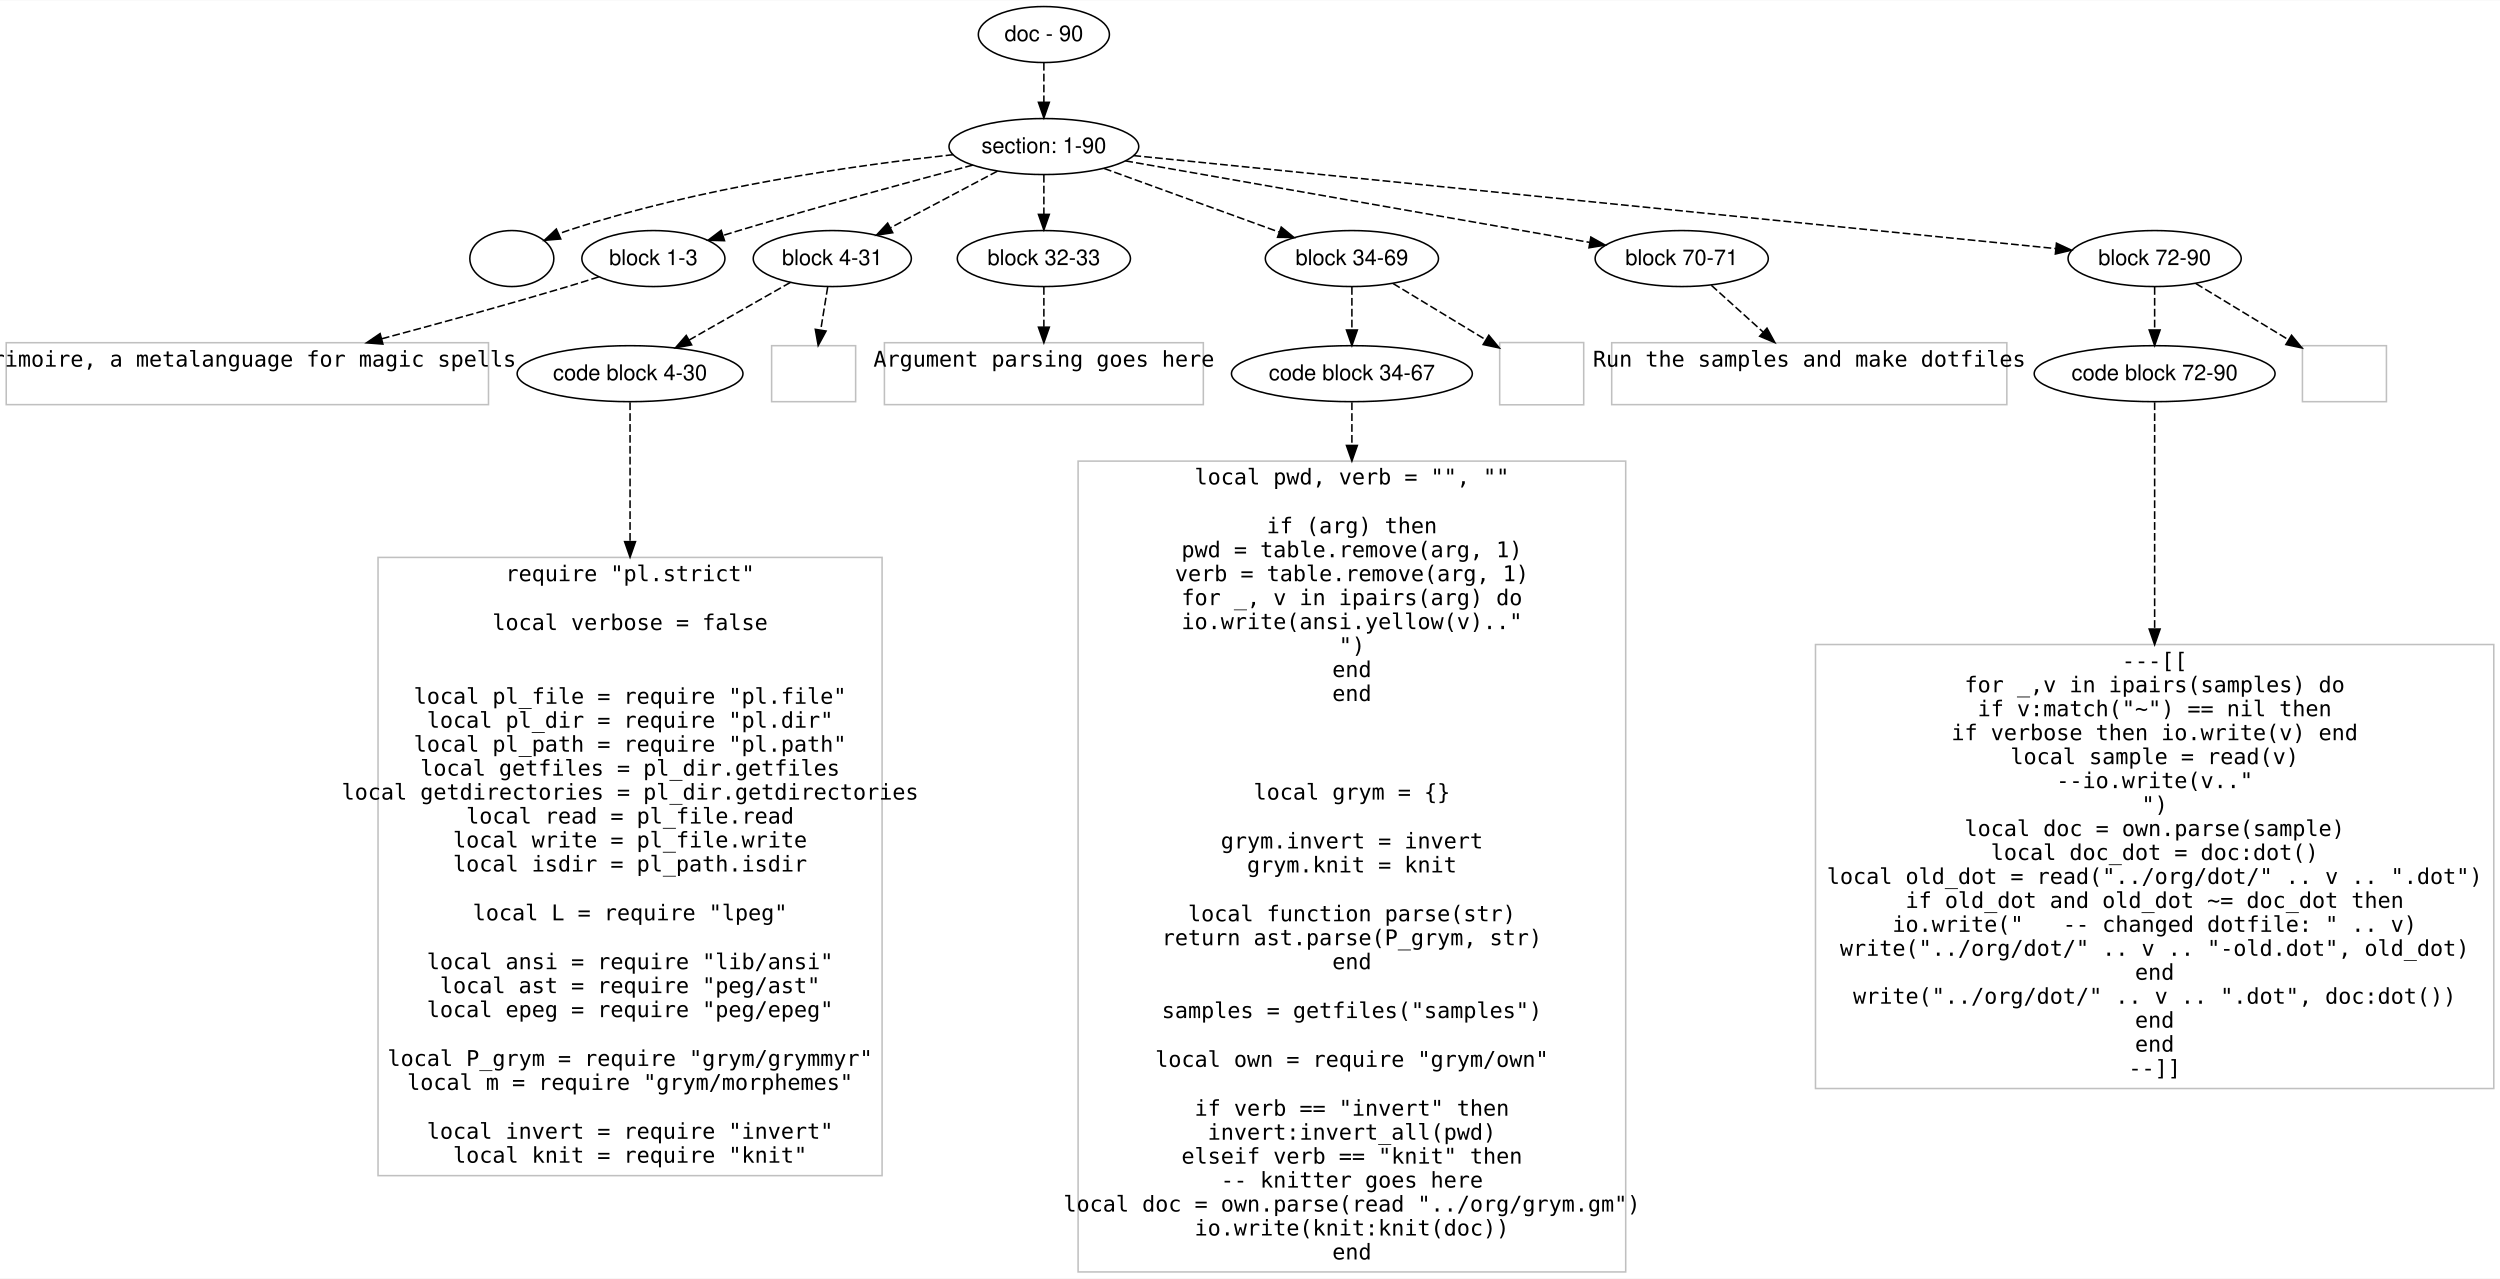
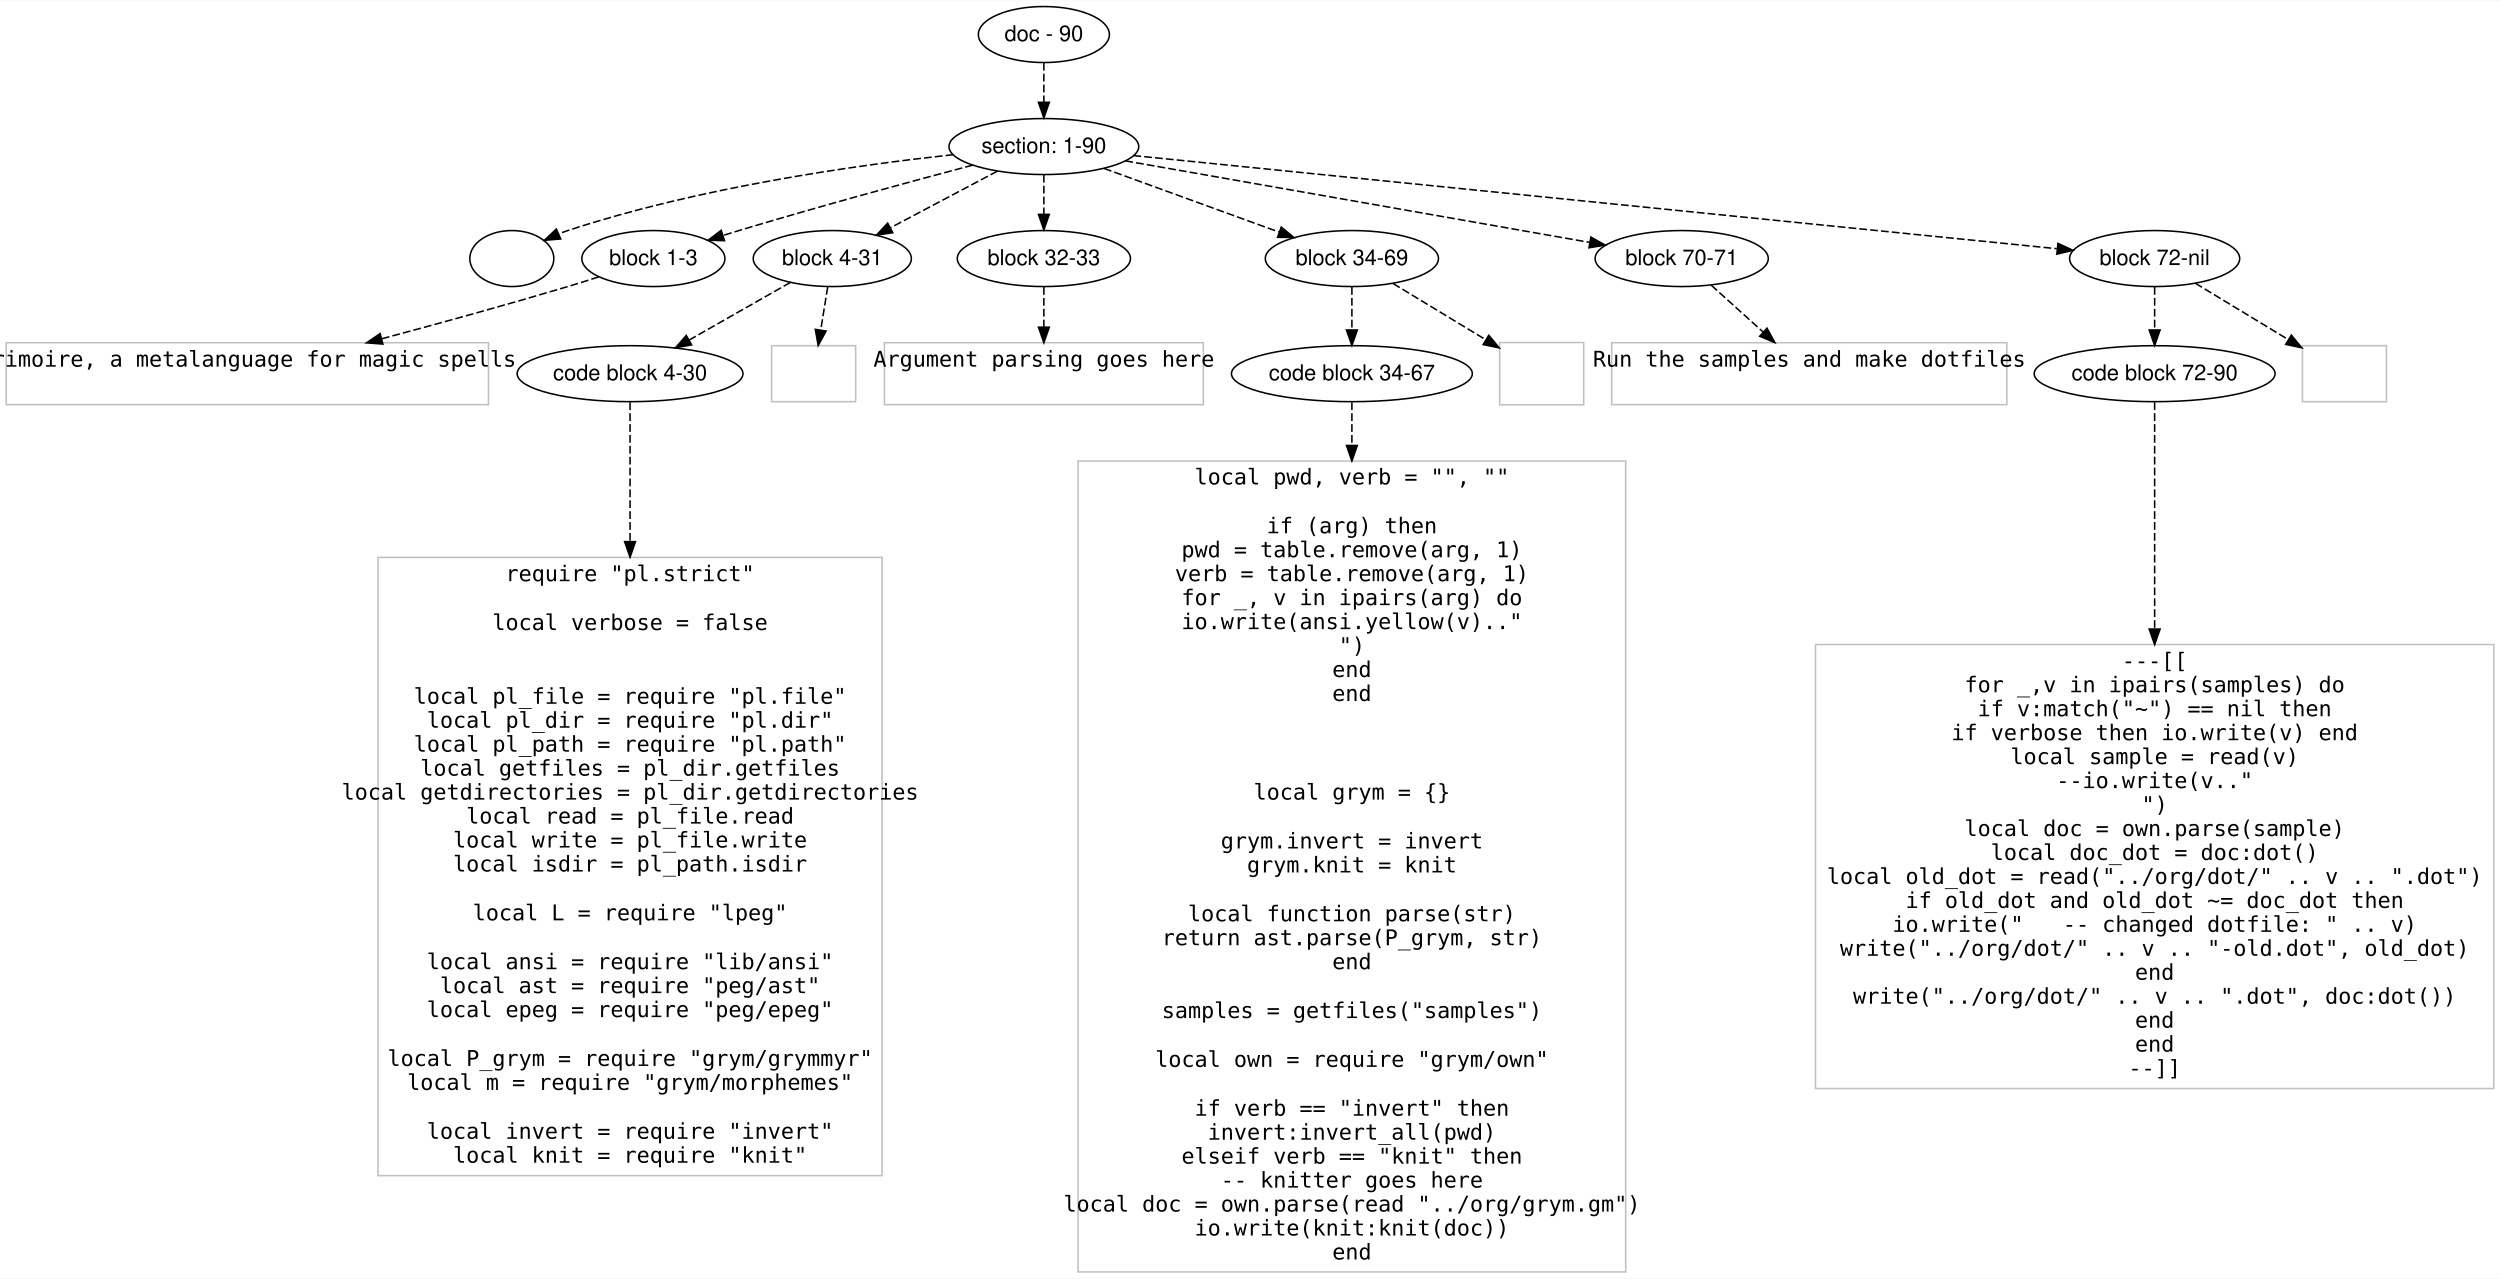
<svg xmlns="http://www.w3.org/2000/svg" width="1607pt" height="822pt" viewBox="0.00 0.00 1607.00 821.60">
  <g id="graph0" class="graph" transform="scale(1 1) rotate(0) translate(4 817.6007)">
    <polygon fill="#ffffff" stroke="transparent" points="-4,4 -4,-817.601 1603,-817.601 1603,4 -4,4" />
    <g id="node1" class="node">
      <ellipse fill="none" stroke="#000000" cx="667" cy="-795.601" rx="42.122" ry="18" />
      <text text-anchor="middle" x="667" y="-791.401" font-family="Helvetica,sans-Serif" font-size="14.00" fill="#000000">doc - 90</text>
    </g>
    <g id="node2" class="node">
      <ellipse fill="none" stroke="#000000" cx="667" cy="-723.601" rx="60.983" ry="18" />
      <text text-anchor="middle" x="667" y="-719.401" font-family="Helvetica,sans-Serif" font-size="14.00" fill="#000000">section: 1-90</text>
    </g>
    <g id="edge1" class="edge">
      <path fill="none" stroke="#000000" stroke-dasharray="5,2" d="M667,-777.432C667,-769.732 667,-760.575 667,-752.017" />
      <polygon fill="#000000" stroke="#000000" points="670.5,-752.014 667,-742.014 663.5,-752.014 670.5,-752.014" />
    </g>
    <g id="node3" class="node">
      <ellipse fill="none" stroke="#000000" cx="325" cy="-651.601" rx="27" ry="18" />
    </g>
    <g id="edge2" class="edge">
      <path fill="none" stroke="#000000" stroke-dasharray="5,2" d="M608.82,-718.385C546.338,-711.627 444.747,-697.276 361,-669.601 359.109,-668.976 357.193,-668.267 355.281,-667.501" />
      <polygon fill="#000000" stroke="#000000" points="356.445,-664.188 345.887,-663.312 353.594,-670.581 356.445,-664.188" />
    </g>
    <g id="node4" class="node">
      <ellipse fill="none" stroke="#000000" cx="416" cy="-651.601" rx="45.98" ry="18" />
      <text text-anchor="middle" x="416" y="-647.401" font-family="Helvetica,sans-Serif" font-size="14.00" fill="#000000">block 1-3</text>
    </g>
    <g id="edge3" class="edge">
      <path fill="none" stroke="#000000" stroke-dasharray="5,2" d="M621.28,-711.662C581.444,-701.103 522.201,-685.023 471,-669.601 467.677,-668.6 464.248,-667.541 460.805,-666.458" />
      <polygon fill="#000000" stroke="#000000" points="461.721,-663.077 451.131,-663.373 459.594,-669.746 461.721,-663.077" />
    </g>
    <g id="node5" class="node">
      <ellipse fill="none" stroke="#000000" cx="531" cy="-651.601" rx="50.817" ry="18" />
      <text text-anchor="middle" x="531" y="-647.401" font-family="Helvetica,sans-Serif" font-size="14.00" fill="#000000">block 4-31</text>
    </g>
    <g id="edge4" class="edge">
      <path fill="none" stroke="#000000" stroke-dasharray="5,2" d="M637.154,-707.8C616.903,-697.079 589.976,-682.823 568.309,-671.353" />
      <polygon fill="#000000" stroke="#000000" points="569.856,-668.212 559.381,-666.626 566.581,-674.398 569.856,-668.212" />
    </g>
    <g id="node6" class="node">
      <ellipse fill="none" stroke="#000000" cx="667" cy="-651.601" rx="55.654" ry="18" />
      <text text-anchor="middle" x="667" y="-647.401" font-family="Helvetica,sans-Serif" font-size="14.00" fill="#000000">block 32-33</text>
    </g>
    <g id="edge5" class="edge">
      <path fill="none" stroke="#000000" stroke-dasharray="5,2" d="M667,-705.432C667,-697.732 667,-688.575 667,-680.017" />
      <polygon fill="#000000" stroke="#000000" points="670.5,-680.014 667,-670.014 663.5,-680.014 670.5,-680.014" />
    </g>
    <g id="node7" class="node">
      <ellipse fill="none" stroke="#000000" cx="865" cy="-651.601" rx="55.654" ry="18" />
      <text text-anchor="middle" x="865" y="-647.401" font-family="Helvetica,sans-Serif" font-size="14.00" fill="#000000">block 34-69</text>
    </g>
    <g id="edge6" class="edge">
      <path fill="none" stroke="#000000" stroke-dasharray="5,2" d="M705.646,-709.548C737.81,-697.852 783.716,-681.158 818.003,-668.691" />
      <polygon fill="#000000" stroke="#000000" points="819.59,-671.838 827.792,-665.131 817.198,-665.259 819.59,-671.838" />
    </g>
    <g id="node8" class="node">
      <ellipse fill="none" stroke="#000000" cx="1077" cy="-651.601" rx="55.654" ry="18" />
      <text text-anchor="middle" x="1077" y="-647.401" font-family="Helvetica,sans-Serif" font-size="14.00" fill="#000000">block 70-71</text>
    </g>
    <g id="edge7" class="edge">
      <path fill="none" stroke="#000000" stroke-dasharray="5,2" d="M719.343,-714.409C795.839,-700.975 937.761,-676.053 1017.909,-661.978" />
      <polygon fill="#000000" stroke="#000000" points="1018.6,-665.41 1027.844,-660.233 1017.389,-658.515 1018.6,-665.41" />
    </g>
    <g id="node9" class="node">
-       <ellipse fill="none" stroke="#000000" cx="1381" cy="-651.601" rx="55.654" ry="18" />
-       <text text-anchor="middle" x="1381" y="-647.401" font-family="Helvetica,sans-Serif" font-size="14.00" fill="#000000">block 72-90</text>
+       <ellipse fill="none" stroke="#000000" cx="1381" cy="-651.601" rx="54.676" ry="18" />
+       <text text-anchor="middle" x="1381" y="-647.401" font-family="Helvetica,sans-Serif" font-size="14.00" fill="#000000">block 72-nil</text>
    </g>
    <g id="edge8" class="edge">
-       <path fill="none" stroke="#000000" stroke-dasharray="5,2" d="M724.523,-717.8C856.455,-704.496 1180.017,-671.868 1317.517,-658.002" />
-       <polygon fill="#000000" stroke="#000000" points="1317.886,-661.483 1327.485,-656.997 1317.184,-654.518 1317.886,-661.483" />
+       <path fill="none" stroke="#000000" stroke-dasharray="5,2" d="M724.523,-717.8C856.646,-704.477 1180.954,-671.774 1318.113,-657.942" />
+       <polygon fill="#000000" stroke="#000000" points="1318.847,-661.386 1328.445,-656.9 1318.145,-654.421 1318.847,-661.386" />
    </g>
    <g id="node10" class="node">
      <polygon fill="none" stroke="#c0c0c0" points="310,-597.503 0,-597.503 0,-557.699 310,-557.699 310,-597.503" />
      <text text-anchor="middle" x="155" y="-582.101" font-family="Inconsolata" font-size="14.00" fill="#000000"> Grimoire, a metalanguage for magic spells</text>
    </g>
    <g id="edge9" class="edge">
      <path fill="none" stroke="#000000" stroke-dasharray="5,2" d="M380.875,-639.811C374.289,-637.684 367.449,-635.531 361,-633.601 321.889,-621.893 278.294,-609.892 241.317,-600.018" />
      <polygon fill="#000000" stroke="#000000" points="242.134,-596.614 231.57,-597.424 240.333,-603.378 242.134,-596.614" />
    </g>
    <g id="node11" class="node">
      <ellipse fill="none" stroke="#000000" cx="401" cy="-577.601" rx="72.584" ry="18" />
      <text text-anchor="middle" x="401" y="-573.401" font-family="Helvetica,sans-Serif" font-size="14.00" fill="#000000">code block 4-30</text>
    </g>
    <g id="edge10" class="edge">
      <path fill="none" stroke="#000000" stroke-dasharray="5,2" d="M504.064,-636.268C485.277,-625.574 459.939,-611.15 439.088,-599.282" />
      <polygon fill="#000000" stroke="#000000" points="440.584,-596.106 430.162,-594.201 437.121,-602.189 440.584,-596.106" />
    </g>
    <g id="node13" class="node">
      <polygon fill="none" stroke="#c0c0c0" points="546,-595.601 492,-595.601 492,-559.601 546,-559.601 546,-595.601" />
    </g>
    <g id="edge12" class="edge">
      <path fill="none" stroke="#000000" stroke-dasharray="5,2" d="M528.034,-633.309C526.682,-624.975 525.052,-614.922 523.551,-605.664" />
      <polygon fill="#000000" stroke="#000000" points="526.988,-604.993 521.932,-595.683 520.078,-606.114 526.988,-604.993" />
    </g>
    <g id="node14" class="node">
      <polygon fill="none" stroke="#c0c0c0" points="769.5,-597.503 564.5,-597.503 564.5,-557.699 769.5,-557.699 769.5,-597.503" />
      <text text-anchor="middle" x="667" y="-582.101" font-family="Inconsolata" font-size="14.00" fill="#000000"> Argument parsing goes here</text>
    </g>
    <g id="edge13" class="edge">
      <path fill="none" stroke="#000000" stroke-dasharray="5,2" d="M667,-633.309C667,-625.58 667,-616.373 667,-607.693" />
      <polygon fill="#000000" stroke="#000000" points="670.5,-607.5 667,-597.5 663.5,-607.5 670.5,-607.5" />
    </g>
    <g id="node15" class="node">
      <ellipse fill="none" stroke="#000000" cx="865" cy="-577.601" rx="77.421" ry="18" />
      <text text-anchor="middle" x="865" y="-573.401" font-family="Helvetica,sans-Serif" font-size="14.00" fill="#000000">code block 34-67</text>
    </g>
    <g id="edge14" class="edge">
      <path fill="none" stroke="#000000" stroke-dasharray="5,2" d="M865,-633.309C865,-625.064 865,-615.138 865,-605.963" />
      <polygon fill="#000000" stroke="#000000" points="868.5,-605.682 865,-595.683 861.5,-605.683 868.5,-605.682" />
    </g>
    <g id="node17" class="node">
      <polygon fill="none" stroke="#c0c0c0" points="1014,-597.601 960,-597.601 960,-557.601 1014,-557.601 1014,-597.601" />
    </g>
    <g id="edge16" class="edge">
      <path fill="none" stroke="#000000" stroke-dasharray="5,2" d="M891.472,-635.544C908.896,-624.975 931.924,-611.008 951.004,-599.434" />
      <polygon fill="#000000" stroke="#000000" points="953,-602.317 959.735,-594.139 949.37,-596.332 953,-602.317" />
    </g>
    <g id="node18" class="node">
      <polygon fill="none" stroke="#c0c0c0" points="1286,-597.503 1032,-597.503 1032,-557.699 1286,-557.699 1286,-597.503" />
      <text text-anchor="middle" x="1159" y="-582.101" font-family="Inconsolata" font-size="14.00" fill="#000000"> Run the samples and make dotfiles</text>
    </g>
    <g id="edge17" class="edge">
      <path fill="none" stroke="#000000" stroke-dasharray="5,2" d="M1096.019,-634.438C1105.936,-625.487 1118.29,-614.339 1129.423,-604.292" />
      <polygon fill="#000000" stroke="#000000" points="1131.812,-606.851 1136.891,-597.553 1127.122,-601.654 1131.812,-606.851" />
    </g>
    <g id="node19" class="node">
      <ellipse fill="none" stroke="#000000" cx="1381" cy="-577.601" rx="77.421" ry="18" />
      <text text-anchor="middle" x="1381" y="-573.401" font-family="Helvetica,sans-Serif" font-size="14.00" fill="#000000">code block 72-90</text>
    </g>
    <g id="edge18" class="edge">
      <path fill="none" stroke="#000000" stroke-dasharray="5,2" d="M1381,-633.309C1381,-625.064 1381,-615.138 1381,-605.963" />
      <polygon fill="#000000" stroke="#000000" points="1384.5,-605.682 1381,-595.683 1377.5,-605.683 1384.5,-605.682" />
    </g>
    <g id="node21" class="node">
      <polygon fill="none" stroke="#c0c0c0" points="1530,-595.601 1476,-595.601 1476,-559.601 1530,-559.601 1530,-595.601" />
    </g>
    <g id="edge20" class="edge">
-       <path fill="none" stroke="#000000" stroke-dasharray="5,2" d="M1407.472,-635.544C1424.896,-624.975 1447.924,-611.008 1467.004,-599.434" />
-       <polygon fill="#000000" stroke="#000000" points="1469,-602.317 1475.735,-594.139 1465.37,-596.332 1469,-602.317" />
+       <path fill="none" stroke="#000000" stroke-dasharray="5,2" d="M1407.172,-635.726C1424.58,-625.167 1447.678,-611.157 1466.835,-599.537" />
+       <polygon fill="#000000" stroke="#000000" points="1468.867,-602.398 1475.602,-594.219 1465.236,-596.413 1468.867,-602.398" />
    </g>
    <g id="node12" class="node">
      <polygon fill="none" stroke="#c0c0c0" points="563,-459.501 239,-459.501 239,-62.1 563,-62.1 563,-459.501" />
      <text text-anchor="middle" x="401" y="-444.201" font-family="Inconsolata" font-size="14.00" fill="#000000">require "pl.strict"</text>
      <text text-anchor="middle" x="401" y="-412.801" font-family="Inconsolata" font-size="14.00" fill="#000000">local verbose = false</text>
      <text text-anchor="middle" x="401" y="-365.401" font-family="Inconsolata" font-size="14.00" fill="#000000">local pl_file = require "pl.file"</text>
      <text text-anchor="middle" x="401" y="-350.001" font-family="Inconsolata" font-size="14.00" fill="#000000">local pl_dir = require "pl.dir"</text>
      <text text-anchor="middle" x="401" y="-334.601" font-family="Inconsolata" font-size="14.00" fill="#000000">local pl_path = require "pl.path"</text>
      <text text-anchor="middle" x="401" y="-319.2" font-family="Inconsolata" font-size="14.00" fill="#000000">local getfiles = pl_dir.getfiles</text>
      <text text-anchor="middle" x="401" y="-303.8" font-family="Inconsolata" font-size="14.00" fill="#000000">local getdirectories = pl_dir.getdirectories</text>
      <text text-anchor="middle" x="401" y="-288.4" font-family="Inconsolata" font-size="14.00" fill="#000000">local read = pl_file.read</text>
      <text text-anchor="middle" x="401" y="-273" font-family="Inconsolata" font-size="14.00" fill="#000000">local write = pl_file.write</text>
      <text text-anchor="middle" x="401" y="-257.6" font-family="Inconsolata" font-size="14.00" fill="#000000">local isdir = pl_path.isdir</text>
      <text text-anchor="middle" x="401" y="-226.2" font-family="Inconsolata" font-size="14.00" fill="#000000">local L = require "lpeg"</text>
      <text text-anchor="middle" x="401" y="-194.8" font-family="Inconsolata" font-size="14.00" fill="#000000">local ansi = require "lib/ansi"</text>
      <text text-anchor="middle" x="401" y="-179.4" font-family="Inconsolata" font-size="14.00" fill="#000000">local ast = require "peg/ast"</text>
      <text text-anchor="middle" x="401" y="-164" font-family="Inconsolata" font-size="14.00" fill="#000000">local epeg = require "peg/epeg"</text>
      <text text-anchor="middle" x="401" y="-132.6" font-family="Inconsolata" font-size="14.00" fill="#000000">local P_grym = require "grym/grymmyr" </text>
      <text text-anchor="middle" x="401" y="-117.2" font-family="Inconsolata" font-size="14.00" fill="#000000">local m = require "grym/morphemes"</text>
      <text text-anchor="middle" x="401" y="-85.8" font-family="Inconsolata" font-size="14.00" fill="#000000">local invert = require "invert"</text>
      <text text-anchor="middle" x="401" y="-70.4" font-family="Inconsolata" font-size="14.00" fill="#000000">local knit = require "knit"</text>
    </g>
    <g id="edge11" class="edge">
      <path fill="none" stroke="#000000" stroke-dasharray="5,2" d="M401,-559.199C401,-539.742 401,-506.774 401,-469.682" />
      <polygon fill="#000000" stroke="#000000" points="404.5,-469.646 401,-459.646 397.5,-469.646 404.5,-469.646" />
    </g>
    <g id="node16" class="node">
      <polygon fill="none" stroke="#c0c0c0" points="1041,-521.401 689,-521.401 689,-.2 1041,-.2 1041,-521.401" />
      <text text-anchor="middle" x="865" y="-506.401" font-family="Inconsolata" font-size="14.00" fill="#000000">local pwd, verb = "", ""</text>
      <text text-anchor="middle" x="865" y="-475.001" font-family="Inconsolata" font-size="14.00" fill="#000000">if (arg) then</text>
      <text text-anchor="middle" x="865" y="-459.601" font-family="Inconsolata" font-size="14.00" fill="#000000">    pwd = table.remove(arg, 1)</text>
      <text text-anchor="middle" x="865" y="-444.201" font-family="Inconsolata" font-size="14.00" fill="#000000">    verb = table.remove(arg, 1)</text>
      <text text-anchor="middle" x="865" y="-428.801" font-family="Inconsolata" font-size="14.00" fill="#000000">    for _, v in ipairs(arg) do</text>
      <text text-anchor="middle" x="865" y="-413.401" font-family="Inconsolata" font-size="14.00" fill="#000000">        io.write(ansi.yellow(v).."</text>
      <text text-anchor="middle" x="865" y="-398.001" font-family="Inconsolata" font-size="14.00" fill="#000000">")</text>
      <text text-anchor="middle" x="865" y="-382.601" font-family="Inconsolata" font-size="14.00" fill="#000000">    end</text>
      <text text-anchor="middle" x="865" y="-367.2" font-family="Inconsolata" font-size="14.00" fill="#000000">end</text>
      <text text-anchor="middle" x="865" y="-303.8" font-family="Inconsolata" font-size="14.00" fill="#000000">local grym = {}</text>
      <text text-anchor="middle" x="865" y="-272.4" font-family="Inconsolata" font-size="14.00" fill="#000000">grym.invert = invert</text>
      <text text-anchor="middle" x="865" y="-257" font-family="Inconsolata" font-size="14.00" fill="#000000">grym.knit = knit</text>
      <text text-anchor="middle" x="865" y="-225.6" font-family="Inconsolata" font-size="14.00" fill="#000000">local function parse(str) </text>
      <text text-anchor="middle" x="865" y="-210.2" font-family="Inconsolata" font-size="14.00" fill="#000000">    return ast.parse(P_grym, str)</text>
      <text text-anchor="middle" x="865" y="-194.8" font-family="Inconsolata" font-size="14.00" fill="#000000">end</text>
      <text text-anchor="middle" x="865" y="-163.4" font-family="Inconsolata" font-size="14.00" fill="#000000">samples = getfiles("samples")</text>
      <text text-anchor="middle" x="865" y="-132" font-family="Inconsolata" font-size="14.00" fill="#000000">local own = require "grym/own"</text>
      <text text-anchor="middle" x="865" y="-100.6" font-family="Inconsolata" font-size="14.00" fill="#000000">if verb == "invert" then</text>
      <text text-anchor="middle" x="865" y="-85.2" font-family="Inconsolata" font-size="14.00" fill="#000000">    invert:invert_all(pwd)</text>
      <text text-anchor="middle" x="865" y="-69.8" font-family="Inconsolata" font-size="14.00" fill="#000000">elseif verb == "knit" then</text>
      <text text-anchor="middle" x="865" y="-54.4" font-family="Inconsolata" font-size="14.00" fill="#000000">    -- knitter goes here</text>
      <text text-anchor="middle" x="865" y="-39" font-family="Inconsolata" font-size="14.00" fill="#000000">    local doc = own.parse(read "../org/grym.gm")</text>
      <text text-anchor="middle" x="865" y="-23.6" font-family="Inconsolata" font-size="14.00" fill="#000000">    io.write(knit:knit(doc))</text>
      <text text-anchor="middle" x="865" y="-8.2" font-family="Inconsolata" font-size="14.00" fill="#000000">end</text>
    </g>
    <g id="edge15" class="edge">
      <path fill="none" stroke="#000000" stroke-dasharray="5,2" d="M865,-559.199C865,-551.818 865,-542.493 865,-531.736" />
      <polygon fill="#000000" stroke="#000000" points="868.5,-531.469 865,-521.469 861.5,-531.469 868.5,-531.469" />
    </g>
    <g id="node20" class="node">
      <polygon fill="none" stroke="#c0c0c0" points="1599,-403.501 1163,-403.501 1163,-118.1 1599,-118.1 1599,-403.501" />
      <text text-anchor="middle" x="1381" y="-388.201" font-family="Inconsolata" font-size="14.00" fill="#000000">---[[</text>
      <text text-anchor="middle" x="1381" y="-372.801" font-family="Inconsolata" font-size="14.00" fill="#000000">for _,v in ipairs(samples) do</text>
      <text text-anchor="middle" x="1381" y="-357.401" font-family="Inconsolata" font-size="14.00" fill="#000000">    if v:match("~") == nil then</text>
      <text text-anchor="middle" x="1381" y="-342.001" font-family="Inconsolata" font-size="14.00" fill="#000000">        if verbose then io.write(v) end</text>
      <text text-anchor="middle" x="1381" y="-326.601" font-family="Inconsolata" font-size="14.00" fill="#000000">        local sample = read(v)</text>
      <text text-anchor="middle" x="1381" y="-311.2" font-family="Inconsolata" font-size="14.00" fill="#000000">        --io.write(v.."</text>
      <text text-anchor="middle" x="1381" y="-295.8" font-family="Inconsolata" font-size="14.00" fill="#000000">")</text>
      <text text-anchor="middle" x="1381" y="-280.4" font-family="Inconsolata" font-size="14.00" fill="#000000">        local doc = own.parse(sample)</text>
      <text text-anchor="middle" x="1381" y="-265" font-family="Inconsolata" font-size="14.00" fill="#000000">        local doc_dot = doc:dot()</text>
      <text text-anchor="middle" x="1381" y="-249.6" font-family="Inconsolata" font-size="14.00" fill="#000000">        local old_dot = read("../org/dot/" .. v .. ".dot")</text>
      <text text-anchor="middle" x="1381" y="-234.2" font-family="Inconsolata" font-size="14.00" fill="#000000">        if old_dot and old_dot ~= doc_dot then</text>
      <text text-anchor="middle" x="1381" y="-218.8" font-family="Inconsolata" font-size="14.00" fill="#000000">            io.write("   -- changed dotfile: " .. v)</text>
      <text text-anchor="middle" x="1381" y="-203.4" font-family="Inconsolata" font-size="14.00" fill="#000000">            write("../org/dot/" .. v .. "-old.dot", old_dot)</text>
      <text text-anchor="middle" x="1381" y="-188" font-family="Inconsolata" font-size="14.00" fill="#000000">        end</text>
      <text text-anchor="middle" x="1381" y="-172.6" font-family="Inconsolata" font-size="14.00" fill="#000000">        write("../org/dot/" .. v .. ".dot", doc:dot())</text>
      <text text-anchor="middle" x="1381" y="-157.2" font-family="Inconsolata" font-size="14.00" fill="#000000">    end</text>
      <text text-anchor="middle" x="1381" y="-141.8" font-family="Inconsolata" font-size="14.00" fill="#000000">end</text>
      <text text-anchor="middle" x="1381" y="-126.4" font-family="Inconsolata" font-size="14.00" fill="#000000">--]]</text>
    </g>
    <g id="edge19" class="edge">
      <path fill="none" stroke="#000000" stroke-dasharray="5,2" d="M1381,-559.199C1381,-530.237 1381,-471.337 1381,-413.46" />
      <polygon fill="#000000" stroke="#000000" points="1384.5,-413.431 1381,-403.431 1377.5,-413.431 1384.5,-413.431" />
    </g>
  </g>
</svg>
